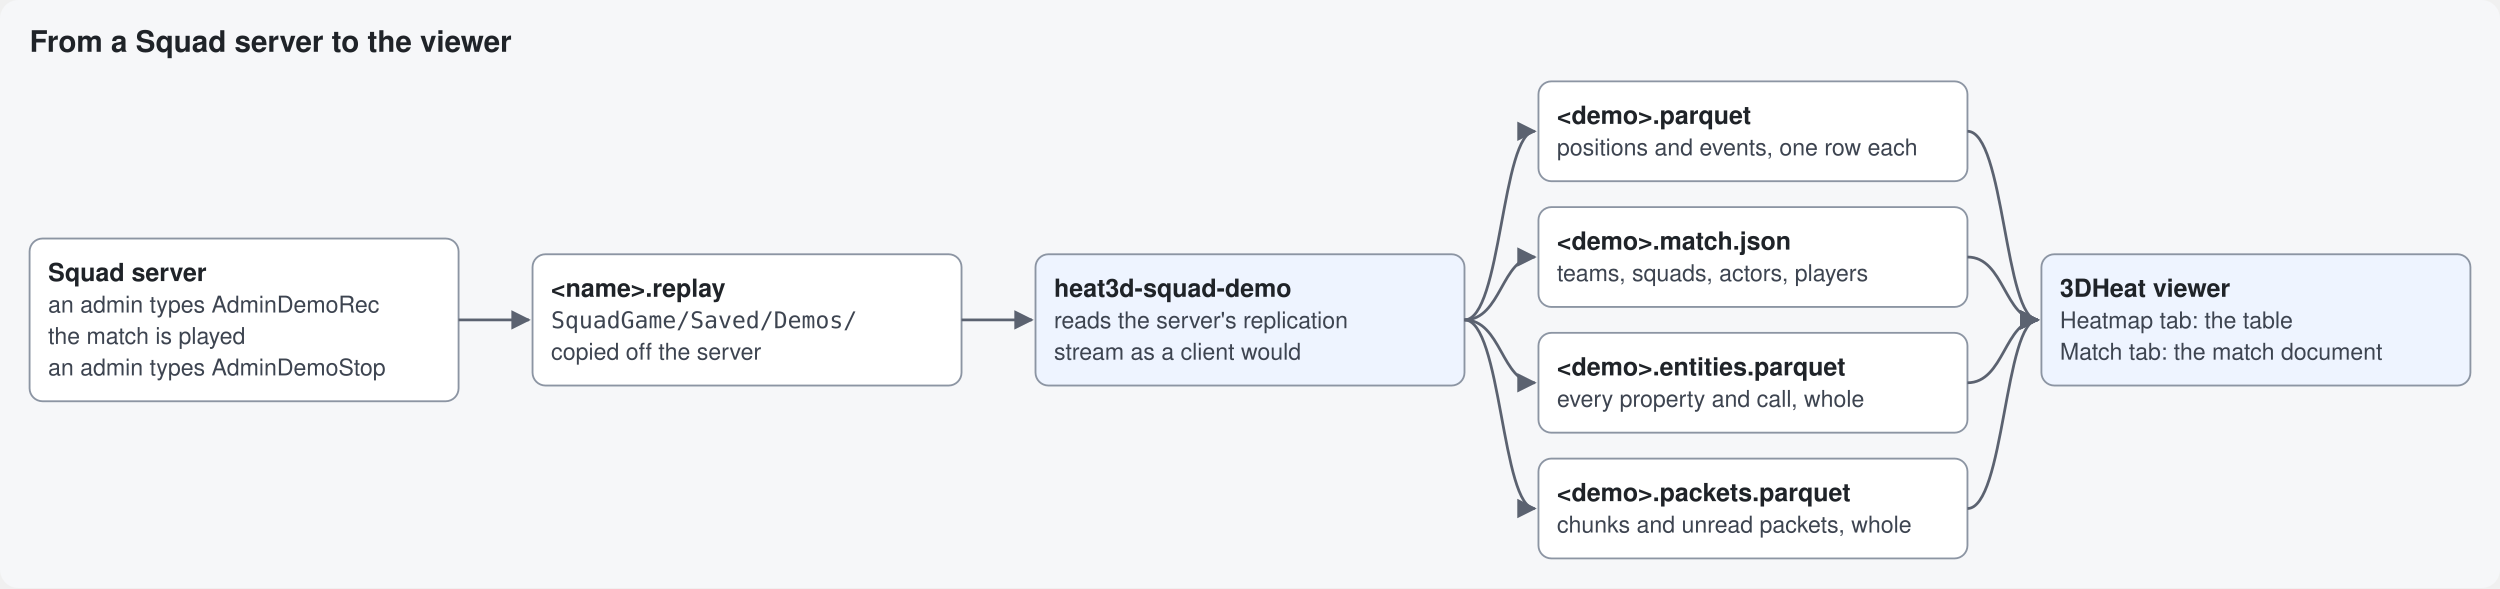
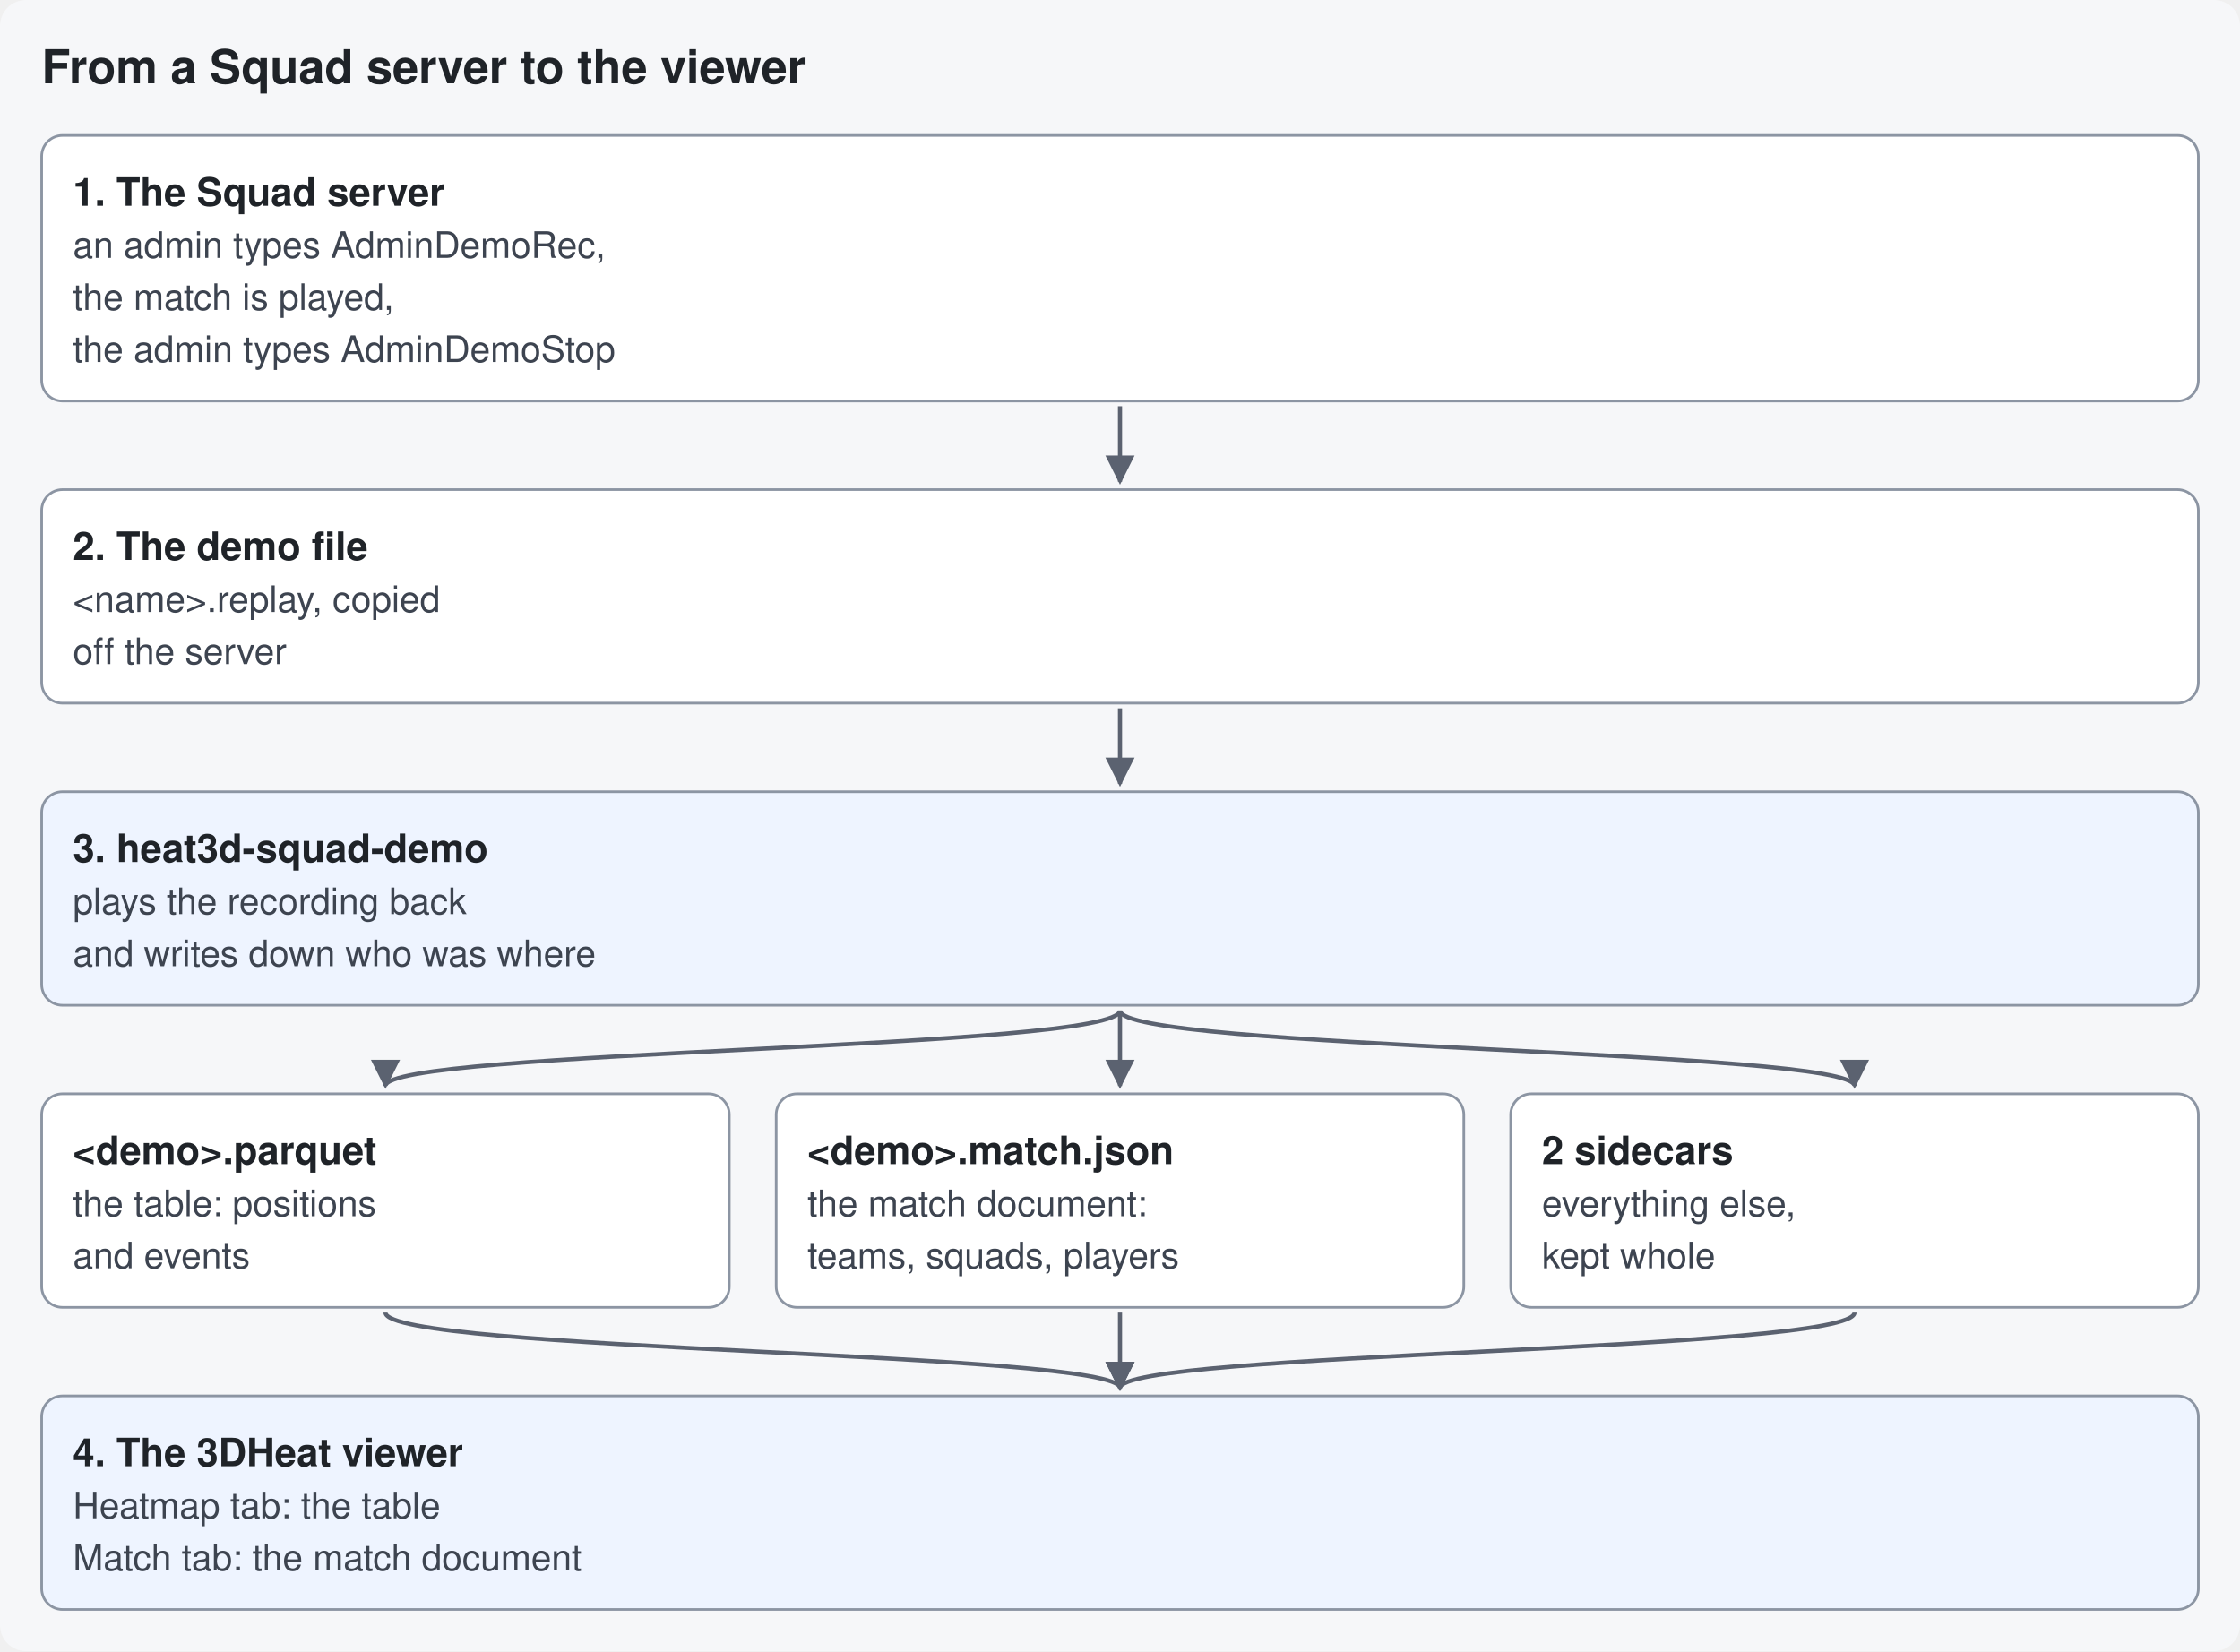
- <svg xmlns="http://www.w3.org/2000/svg" width="1352" height="318" viewBox="0 0 1352 318" font-family="Segoe UI,Helvetica,Arial,sans-serif">
+ <svg xmlns="http://www.w3.org/2000/svg" width="860" height="634" viewBox="0 0 860 634" font-family="Segoe UI,Helvetica,Arial,sans-serif">
  <defs>
    <marker id="a" viewBox="0 0 10 10" refX="9" refY="5" markerWidth="7" markerHeight="7" orient="auto">
      <path d="M0,0L10,5L0,10z" fill="#5b6270" />
    </marker>
  </defs>
-   <rect width="1352" height="318" rx="10" fill="#f6f7f9" />
-   <text x="16" y="28" font-size="16" font-weight="600" fill="#1f2328">From a Squad server to the viewer</text>
-   <rect x="16" y="129.0" width="232" height="88" rx="7" fill="#ffffff" stroke="#8c95a3" />
-   <text x="26" y="152.0" font-size="13.5" font-weight="600" fill="#1f2328">Squad server</text>
-   <text x="26" y="169.0" font-size="12.5" fill="#3d4450">an admin types AdminDemoRec</text>
-   <text x="26" y="186.0" font-size="12.5" fill="#3d4450">the match is played</text>
-   <text x="26" y="203.0" font-size="12.5" fill="#3d4450">an admin types AdminDemoStop</text>
-   <rect x="288" y="137.5" width="232" height="71" rx="7" fill="#ffffff" stroke="#8c95a3" />
-   <text x="298" y="160.5" font-size="13.5" font-weight="600" fill="#1f2328">&lt;name&gt;.replay</text>
-   <text x="298" y="177.5" font-size="12.5" fill="#3d4450" font-family="Consolas,Menlo,monospace">SquadGame/Saved/Demos/</text>
-   <text x="298" y="194.5" font-size="12.5" fill="#3d4450">copied off the server</text>
-   <rect x="560" y="137.5" width="232" height="71" rx="7" fill="#eef4ff" stroke="#8c95a3" />
-   <text x="570" y="160.5" font-size="13.5" font-weight="600" fill="#1f2328">heat3d-squad-demo</text>
-   <text x="570" y="177.5" font-size="12.5" fill="#3d4450">reads the server's replication</text>
-   <text x="570" y="194.5" font-size="12.5" fill="#3d4450">stream as a client would</text>
-   <rect x="832" y="44.0" width="232" height="54" rx="7" fill="#ffffff" stroke="#8c95a3" />
-   <text x="842" y="67.0" font-size="13.5" font-weight="600" fill="#1f2328">&lt;demo&gt;.parquet</text>
-   <text x="842" y="84.0" font-size="12.5" fill="#3d4450">positions and events, one row each</text>
-   <rect x="832" y="112.0" width="232" height="54" rx="7" fill="#ffffff" stroke="#8c95a3" />
-   <text x="842" y="135.0" font-size="13.5" font-weight="600" fill="#1f2328">&lt;demo&gt;.match.json</text>
-   <text x="842" y="152.0" font-size="12.5" fill="#3d4450">teams, squads, actors, players</text>
-   <rect x="832" y="180.0" width="232" height="54" rx="7" fill="#ffffff" stroke="#8c95a3" />
-   <text x="842" y="203.0" font-size="13.5" font-weight="600" fill="#1f2328">&lt;demo&gt;.entities.parquet</text>
-   <text x="842" y="220.0" font-size="12.5" fill="#3d4450">every property and call, whole</text>
-   <rect x="832" y="248.0" width="232" height="54" rx="7" fill="#ffffff" stroke="#8c95a3" />
-   <text x="842" y="271.0" font-size="13.5" font-weight="600" fill="#1f2328">&lt;demo&gt;.packets.parquet</text>
-   <text x="842" y="288.0" font-size="12.5" fill="#3d4450">chunks and unread packets, whole</text>
-   <rect x="1104" y="137.5" width="232" height="71" rx="7" fill="#eef4ff" stroke="#8c95a3" />
-   <text x="1114" y="160.5" font-size="13.5" font-weight="600" fill="#1f2328">3DHeat viewer</text>
-   <text x="1114" y="177.5" font-size="12.5" fill="#3d4450">Heatmap tab: the table</text>
-   <text x="1114" y="194.5" font-size="12.5" fill="#3d4450">Match tab: the match document</text>
-   <path d="M248,173.0 C268.0,173.0 268.0,173.0 286,173.0" fill="none" stroke="#5b6270" stroke-width="1.5" marker-end="url(#a)" />
-   <path d="M520,173.0 C540.0,173.0 540.0,173.0 558,173.0" fill="none" stroke="#5b6270" stroke-width="1.5" marker-end="url(#a)" />
-   <path d="M792,173.0 C812.0,173.0 812.0,71.0 830,71.0" fill="none" stroke="#5b6270" stroke-width="1.5" marker-end="url(#a)" />
-   <path d="M792,173.0 C812.0,173.0 812.0,139.0 830,139.0" fill="none" stroke="#5b6270" stroke-width="1.5" marker-end="url(#a)" />
-   <path d="M792,173.0 C812.0,173.0 812.0,207.0 830,207.0" fill="none" stroke="#5b6270" stroke-width="1.5" marker-end="url(#a)" />
-   <path d="M792,173.0 C812.0,173.0 812.0,275.0 830,275.0" fill="none" stroke="#5b6270" stroke-width="1.5" marker-end="url(#a)" />
-   <path d="M1064,71.0 C1084.0,71.0 1084.0,173.0 1102,173.0" fill="none" stroke="#5b6270" stroke-width="1.5" marker-end="url(#a)" />
-   <path d="M1064,139.0 C1084.0,139.0 1084.0,173.0 1102,173.0" fill="none" stroke="#5b6270" stroke-width="1.5" marker-end="url(#a)" />
-   <path d="M1064,207.0 C1084.0,207.0 1084.0,173.0 1102,173.0" fill="none" stroke="#5b6270" stroke-width="1.5" marker-end="url(#a)" />
-   <path d="M1064,275.0 C1084.0,275.0 1084.0,173.0 1102,173.0" fill="none" stroke="#5b6270" stroke-width="1.5" marker-end="url(#a)" />
+   <rect width="860" height="634" rx="10" fill="#f6f7f9" />
+   <text x="16" y="32" font-size="18" fill="#1f2328" font-weight="600">From a Squad server to the viewer</text>
+   <rect x="16" y="52" width="828" height="102" rx="8" fill="#ffffff" stroke="#8c95a3" />
+   <text x="28" y="79" font-size="15" fill="#1f2328" font-weight="600">1. The Squad server</text>
+   <text x="28" y="99" font-size="14" fill="#3d4450">an admin types AdminDemoRec,</text>
+   <text x="28" y="119" font-size="14" fill="#3d4450">the match is played,</text>
+   <text x="28" y="139" font-size="14" fill="#3d4450">the admin types AdminDemoStop</text>
+   <rect x="16" y="188" width="828" height="82" rx="8" fill="#ffffff" stroke="#8c95a3" />
+   <text x="28" y="215" font-size="15" fill="#1f2328" font-weight="600">2. The demo file</text>
+   <text x="28" y="235" font-size="14" fill="#3d4450">&lt;name&gt;.replay, copied</text>
+   <text x="28" y="255" font-size="14" fill="#3d4450">off the server</text>
+   <path d="M430,156 C430,171.0 430,171.0 430,185" fill="none" stroke="#5b6270" stroke-width="1.6" marker-end="url(#a)" />
+   <rect x="16" y="304" width="828" height="82" rx="8" fill="#eef4ff" stroke="#8c95a3" />
+   <text x="28" y="331" font-size="15" fill="#1f2328" font-weight="600">3. heat3d-squad-demo</text>
+   <text x="28" y="351" font-size="14" fill="#3d4450">plays the recording back</text>
+   <text x="28" y="371" font-size="14" fill="#3d4450">and writes down who was where</text>
+   <path d="M430,272 C430,287.0 430,287.0 430,301" fill="none" stroke="#5b6270" stroke-width="1.6" marker-end="url(#a)" />
+   <rect x="16" y="420" width="264" height="82" rx="8" fill="#ffffff" stroke="#8c95a3" />
+   <text x="28" y="447" font-size="15" fill="#1f2328" font-weight="600">&lt;demo&gt;.parquet</text>
+   <text x="28" y="467" font-size="14" fill="#3d4450">the table: positions</text>
+   <text x="28" y="487" font-size="14" fill="#3d4450">and events</text>
+   <rect x="298" y="420" width="264" height="82" rx="8" fill="#ffffff" stroke="#8c95a3" />
+   <text x="310" y="447" font-size="15" fill="#1f2328" font-weight="600">&lt;demo&gt;.match.json</text>
+   <text x="310" y="467" font-size="14" fill="#3d4450">the match document:</text>
+   <text x="310" y="487" font-size="14" fill="#3d4450">teams, squads, players</text>
+   <rect x="580" y="420" width="264" height="82" rx="8" fill="#ffffff" stroke="#8c95a3" />
+   <text x="592" y="447" font-size="15" fill="#1f2328" font-weight="600">2 sidecars</text>
+   <text x="592" y="467" font-size="14" fill="#3d4450">everything else,</text>
+   <text x="592" y="487" font-size="14" fill="#3d4450">kept whole</text>
+   <path d="M430,388 C430,403.0 148,403.0 148,417" fill="none" stroke="#5b6270" stroke-width="1.6" marker-end="url(#a)" />
+   <path d="M430,388 C430,403.0 430,403.0 430,417" fill="none" stroke="#5b6270" stroke-width="1.6" marker-end="url(#a)" />
+   <path d="M430,388 C430,403.0 712,403.0 712,417" fill="none" stroke="#5b6270" stroke-width="1.6" marker-end="url(#a)" />
+   <rect x="16" y="536" width="828" height="82" rx="8" fill="#eef4ff" stroke="#8c95a3" />
+   <text x="28" y="563" font-size="15" fill="#1f2328" font-weight="600">4. The 3DHeat viewer</text>
+   <text x="28" y="583" font-size="14" fill="#3d4450">Heatmap tab: the table</text>
+   <text x="28" y="603" font-size="14" fill="#3d4450">Match tab: the match document</text>
+   <path d="M148,504 C148,519.0 430,519.0 430,533" fill="none" stroke="#5b6270" stroke-width="1.6" marker-end="url(#a)" />
+   <path d="M430,504 C430,519.0 430,519.0 430,533" fill="none" stroke="#5b6270" stroke-width="1.6" marker-end="url(#a)" />
+   <path d="M712,504 C712,519.0 430,519.0 430,533" fill="none" stroke="#5b6270" stroke-width="1.6" marker-end="url(#a)" />
</svg>
